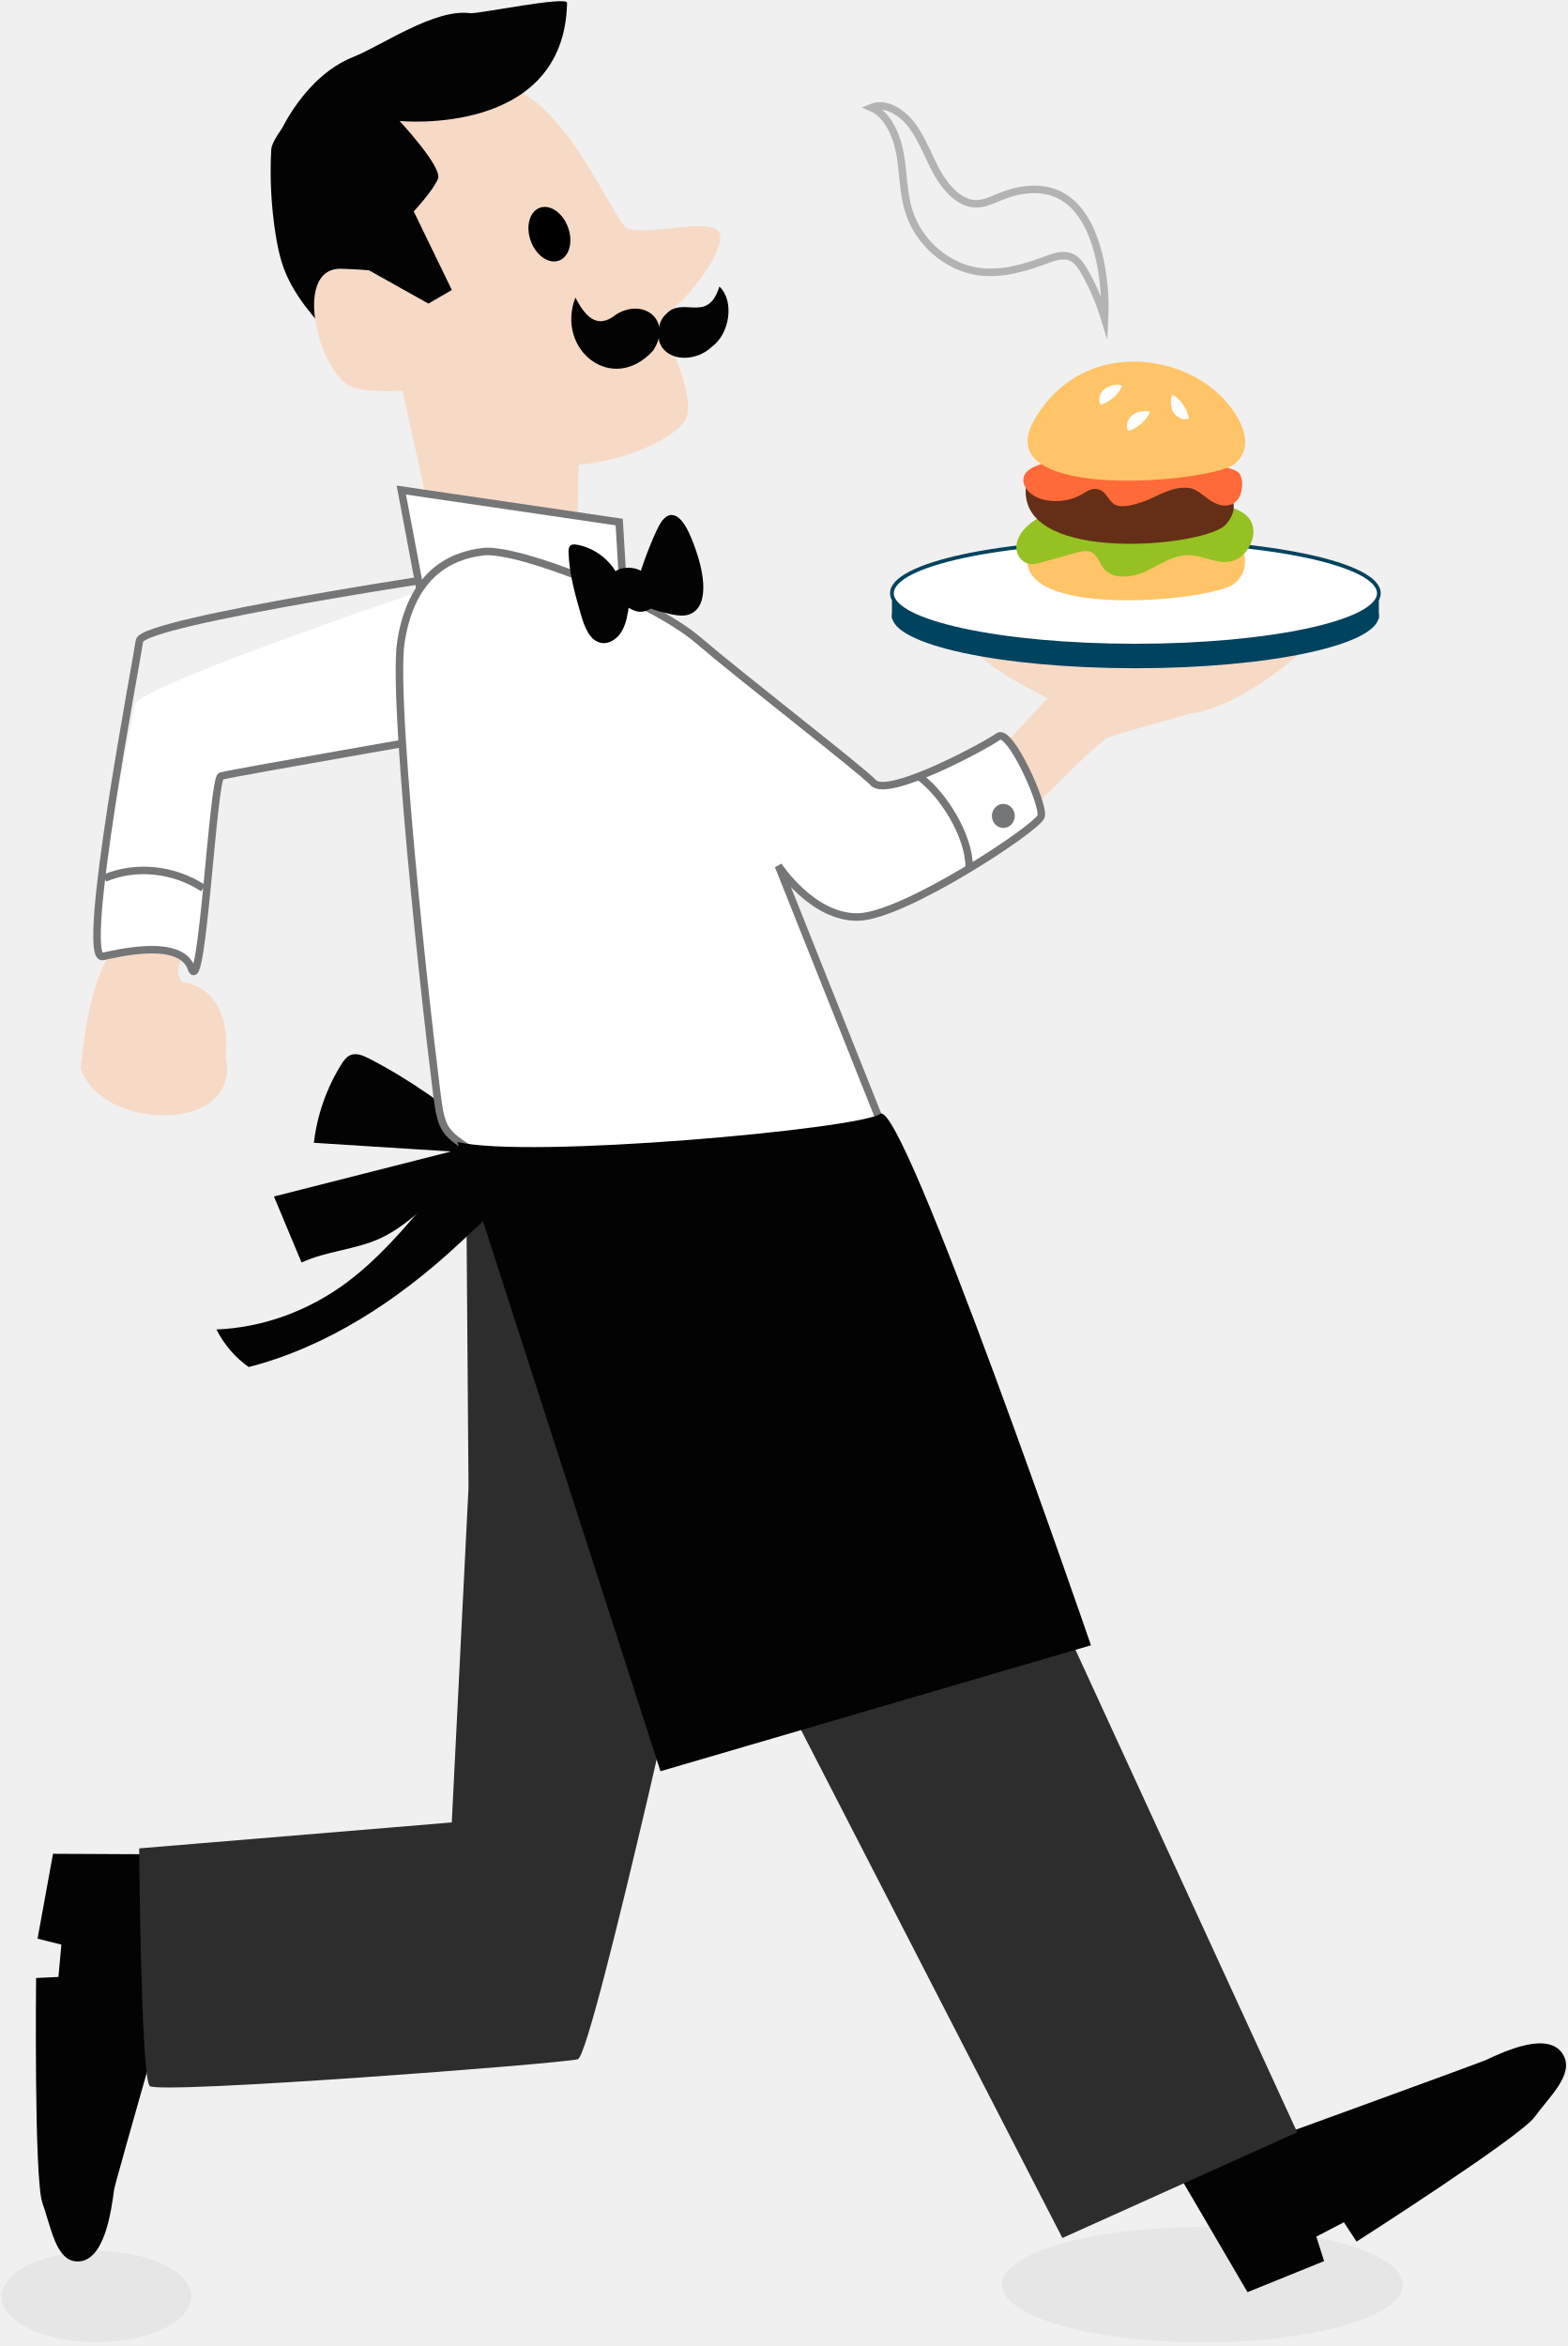
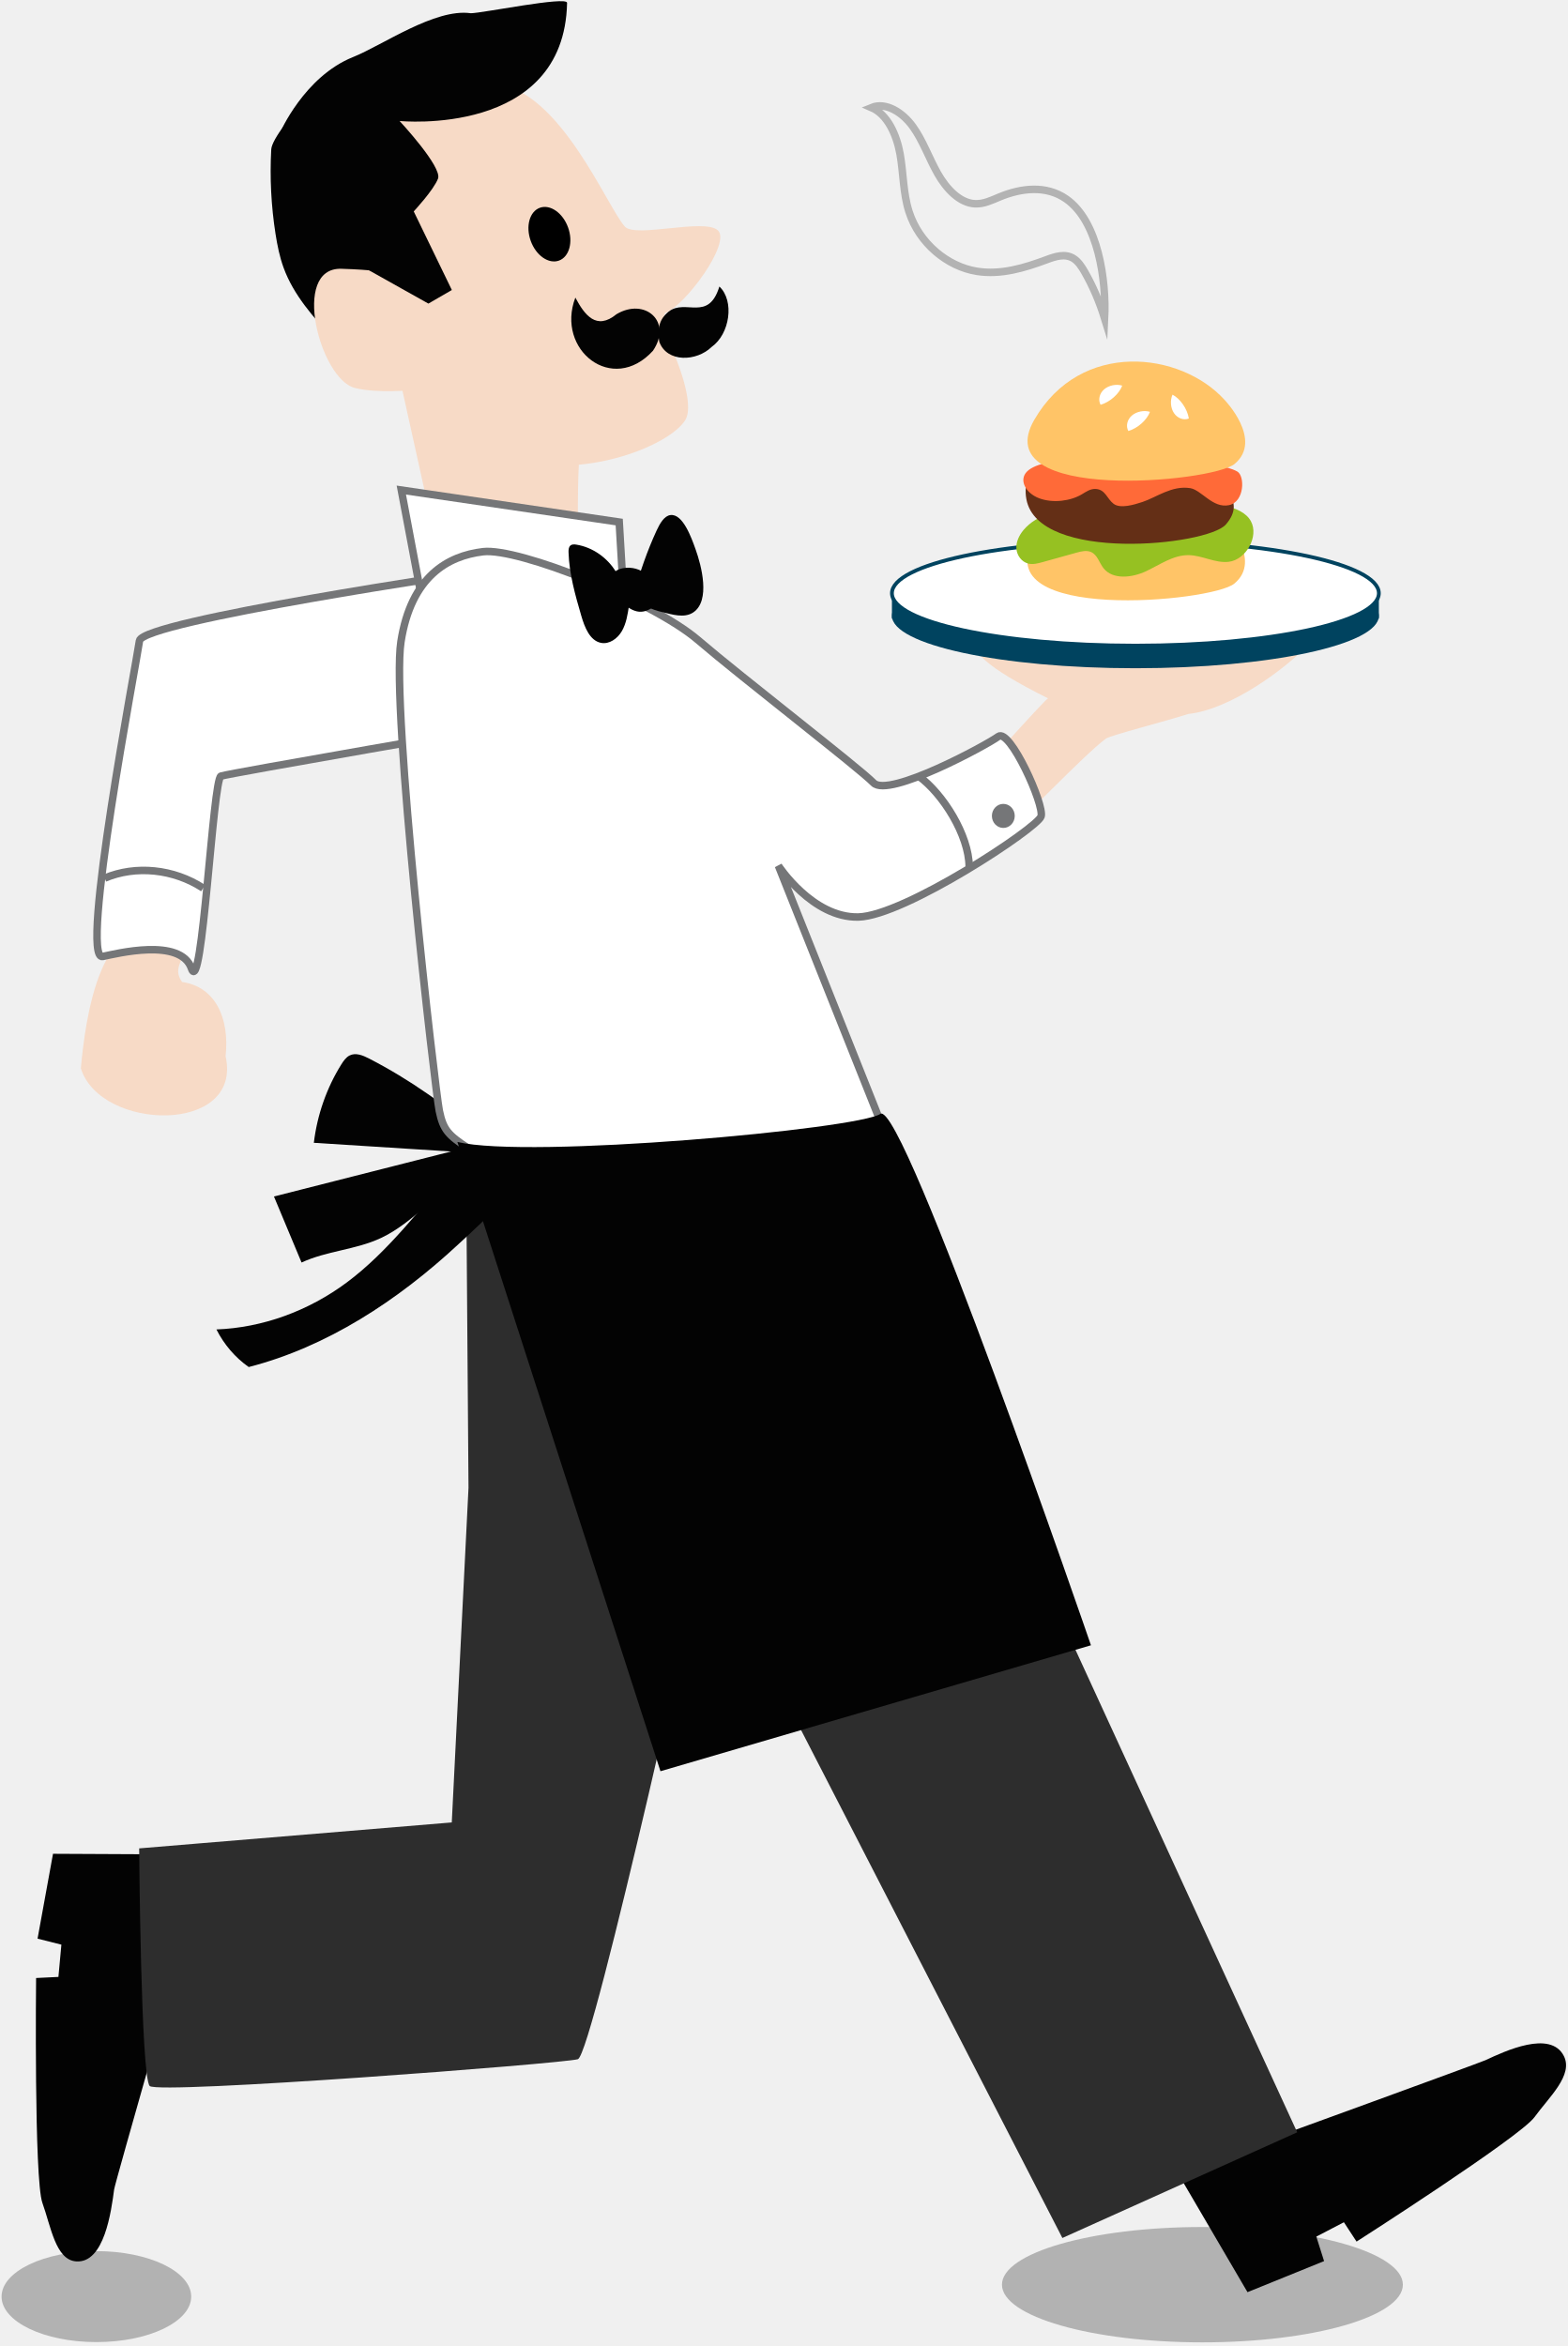
- <svg xmlns="http://www.w3.org/2000/svg" width="100%" height="100%" viewBox="0 0 417 624" version="1.1" xml:space="preserve" style="fill-rule:evenodd;clip-rule:evenodd;stroke-miterlimit:10;">
-   <g>
-     <ellipse cx="319.84" cy="607.69" rx="53.32" ry="15.34" style="fill:#e6e6e6;" />
-     <ellipse cx="25.64" cy="610.86" rx="25.22" ry="12.1" style="fill:#e6e6e6;" />
-     <path d="M153.3,91.12l1.29,13.12c0,-0 4.94,-0.54 5.45,4.56c0.5,5.1 -2.37,7.63 -4.84,7.9c-2.47,0.27 -1.12,41.61 -1.12,41.61l-34.7,1.33l-15.27,-69.03l49.19,0.51Z" style="fill:#f7dac6;fill-rule:nonzero;" />
-     <path d="M21.51,284.17c5.19,16.73 43.12,17.67 38.5,-3.22c1.11,-10.24 -2.82,-18.53 -11.56,-19.75c-3.76,-5.21 4.31,-7.12 -3.11,-11.21c-18.52,-11.09 -22.76,21.83 -23.83,34.18Z" style="fill:#f7dac6;fill-rule:nonzero;" />
-     <path d="M316.08,189.9c10.92,-1.12 25.79,-11.71 32.83,-19.36c-14.27,2.68 -136.38,-17.68 -70.12,15.21c-0.4,-0.2 -22.76,24.57 -23.45,26.21c-1.37,3.26 6.46,14.01 9.39,12.17c5.87,-4.45 23.41,-23.24 29.44,-27.67c1.18,-0.87 15.51,-4.5 21.91,-6.56Z" style="fill:#f7dac6;fill-rule:nonzero;" />
-     <path d="M127.48,151.96c0,0 -90.89,30.2 -91.61,35.47c-0.71,5.27 -14.84,68.25 -8.56,66.98c3.58,-0.73 20.76,-5.12 23.62,3.19c2.86,8.31 5.7,-50.43 7.85,-51.17c2.15,-0.74 77.3,-13.73 77.3,-13.73l-8.6,-40.74Z" style="fill:#fff;fill-rule:nonzero;" />
-     <path d="M127.48,151.96c0,0 -89.66,13.2 -90.38,18.47c-0.71,5.27 -16.07,85.26 -9.79,83.98c3.58,-0.73 20.76,-5.12 23.62,3.19c2.86,8.31 5.7,-50.43 7.85,-51.17c2.15,-0.74 77.3,-13.73 77.3,-13.73l-8.6,-40.74Z" style="fill:none;fill-rule:nonzero;stroke:#757678;stroke-width:2px;" />
-     <path d="M314.62,580.28l17.21,29.4l20.37,-8.26l-2.06,-6.51l7.33,-3.83l3.37,5.15c-0,0 43.51,-27.83 47.34,-33.12c3.83,-5.29 10.39,-11.15 7.79,-16.26c-3.55,-6.97 -15.7,-1.27 -20.77,1.1c-1.54,0.72 -61.49,22.51 -61.49,22.51l-19.09,9.82Z" style="fill:#030303;fill-rule:nonzero;" />
-     <path d="M46.89,493.24l-32.79,-0.16l-4.11,22.57l6.34,1.6l-0.79,8.58l-5.94,0.29c0,-0 -0.57,53.6 1.68,59.82c2.25,6.22 3.49,15.18 8.99,15.56c7.49,0.52 9.32,-13.37 10.09,-19.14c0.23,-1.76 19.4,-68.62 19.4,-68.62l-2.87,-20.5Z" style="fill:#030303;fill-rule:nonzero;" />
-     <path d="M345.05,567.16l-93.31,-203.04l-54.54,65.18l85.39,165.97l62.46,-28.11Z" style="fill:#2d2d2d;fill-rule:nonzero;" />
-     <path d="M54.04,236.23c-7.86,-5.13 -17.93,-6.15 -26.2,-2.66" style="fill:none;fill-rule:nonzero;stroke:#757678;stroke-width:2px;" />
-     <path d="M188.33,407.73c0,0 -30.61,138.82 -34.63,139.99c-4.02,1.17 -111.49,9.39 -113.87,7.13c-2.37,-2.26 -2.81,-63.21 -2.81,-63.21l83.15,-6.9l4.45,-89l-0.58,-76.84l45.23,6.65l19.06,82.18Z" style="fill:#2d2d2d;fill-rule:nonzero;" />
-     <path d="M80.47,27.95c-2.15,1.62 -8.17,9.01 -8.32,11.79c-0.41,7.51 -0.02,15.07 1.14,22.49c0.48,3.05 1.09,6.09 2.14,8.97c2.67,7.33 7.97,13.2 13.14,18.85c1.33,1.45 2.71,2.95 4.48,3.73c2.89,1.28 6.21,0.42 9.14,-0.75c0.49,-0.2 1,-0.41 1.38,-0.79c0.57,-0.57 0.79,-1.43 0.9,-2.25c0.81,-5.91 2.34,-15.01 -0.88,-19.92c-3.26,-4.97 -7.18,-10.88 -10.44,-15.85c-3.81,-5.8 -4.34,-9.31 -8.39,-14.91c-2.2,-3.02 -6.5,-8.34 -4.29,-11.36Z" style="fill:#030303;fill-rule:nonzero;" />
-     <path d="M131.72,22.23c17.32,1.84 29.63,32.58 34.47,38.02c2.8,3.15 21.18,-2.29 24.76,1.02c3.58,3.31 -8.6,19.97 -14.03,21.99c-0.8,0.3 2.32,10.71 2.32,10.71c0,-0 5.86,13.29 3.01,17.81c-4.34,6.89 -27.37,16 -46.01,10.22c-13.2,-4.09 -24.82,-0.09 -28.4,-16.48c-3.57,-16.39 2,-1.77 2,-1.77c0,-0 -9.59,0.96 -15.51,-0.58c-9.15,-2.38 -17.08,-32.1 -3.51,-31.68c8.47,0.26 10.95,0.89 10.95,0.89c0,-0 -17.21,-22.05 -18.37,-32.21c-1.16,-10.14 43.47,-18.45 48.32,-17.94Z" style="fill:#f7dac6;fill-rule:nonzero;" />
-     <path d="M143.599,55.264c2.74,-0.991 6.104,1.352 7.506,5.229c1.402,3.877 0.315,7.829 -2.425,8.821c-2.74,0.991 -6.104,-1.352 -7.506,-5.23c-1.402,-3.877 -0.315,-7.829 2.425,-8.82Z" />
-     <path d="M98.18,281.56c-1.64,-0.84 -3.56,-1.66 -5.21,-0.81c-0.94,0.49 -1.6,1.44 -2.19,2.38c-3.88,6.21 -6.41,13.41 -7.3,20.84c12.17,0.77 24.33,1.54 36.5,2.31c-15.7,3.99 -31.41,7.98 -47.11,11.97c2.45,5.85 4.89,11.71 7.34,17.56c6.74,-3.12 14.37,-3.36 21.1,-6.51c4.41,-2.06 8.26,-5.27 11.99,-8.51c3.57,-3.1 7.72,-5.8 11.1,-9.1c8.39,-8.19 -5.2,-16.92 -10.63,-20.72c-5.01,-3.49 -10.22,-6.64 -15.59,-9.41Z" style="fill:#030303;fill-rule:nonzero;" />
-     <path d="M92.3,341.07c-10.26,7.66 -22.54,12.09 -34.73,12.54c2.03,4.03 5,7.48 8.59,10c20.74,-5.32 39.61,-17.64 55.79,-32.68c4.05,-3.77 8.51,-7.69 11.97,-12.08c1.86,-2.36 2.03,-5.04 0.97,-7.69c-0.98,-2.44 -3.02,-4.87 -5.56,-5.49c-3.67,-0.9 -6.11,2.94 -8.42,5.51c-9.22,10.26 -17.59,21.67 -28.61,29.89Z" style="fill:#030303;fill-rule:nonzero;" />
-     <ellipse cx="302.01" cy="163.8" rx="64.76" ry="13.94" style="fill:#00435f;" />
-     <rect x="237.25" y="156.39" width="129.52" height="8.17" style="fill:#00435f;" />
-     <ellipse cx="302.01" cy="157.79" rx="64.76" ry="13.94" style="fill:#fff;stroke:#00435f;stroke-width:1px;" />
-     <path d="M93.9,15.18c7.86,-3.14 21.77,-13.02 31.33,-11.66c2.77,0.03 25.65,-4.63 25.61,-2.76c-0.73,35.81 -44.55,31.42 -44.55,31.42c0,-0 11.42,12.26 10.22,15.34c-1.2,3.08 -6.46,8.71 -6.46,8.71l10.14,20.91l-6.24,3.61l-18.26,-10.23l-21.23,-35.2c0.01,0 6.45,-14.94 19.44,-20.14Z" style="fill:#030303;fill-rule:nonzero;" />
-     <g>
-       <path d="M325.66,138.17c-11.65,-12.83 -38.27,-16.07 -50.62,5.34c-12.79,22.19 47.32,16.64 53.27,11.73c7.71,-6.35 -2.65,-17.07 -2.65,-17.07Z" style="fill:#ffc467;fill-rule:nonzero;" />
-       <path d="M326.83,149.43c-3.61,0.42 -7.04,-1.73 -10.68,-1.77c-4.1,-0.04 -7.63,2.55 -11.31,4.28c-3.68,1.73 -8.81,2.33 -11.29,-0.78c-1.16,-1.45 -1.61,-3.59 -3.36,-4.34c-1.19,-0.51 -2.58,-0.17 -3.84,0.18c-3.01,0.84 -6.01,1.67 -9.02,2.51c-1.23,0.34 -2.53,0.69 -3.78,0.4c-1.82,-0.43 -3.07,-2.2 -3.19,-3.99c-0.12,-1.79 0.72,-3.54 1.89,-4.94c3.59,-4.28 9.77,-5.5 15.45,-6.17c9.68,-1.15 19.45,-1.53 29.19,-1.14c4.57,0.18 13.38,0.36 15.85,4.98c2.17,4.03 -1.28,10.24 -5.91,10.78Z" style="fill:#96c122;fill-rule:nonzero;" />
-       <path d="M323.69,128.47c-11.42,-8.16 -54.2,-14.34 -50.67,4.35c3.2,16.93 48.05,12.31 53.02,6.72c5.92,-6.65 -2.35,-11.07 -2.35,-11.07Z" style="fill:#642f16;fill-rule:nonzero;" />
-       <path d="M303.91,133.51c-2.29,0.76 -5.9,1.84 -7.69,0.5c-1.75,-1.31 -2.15,-3.76 -4.68,-3.95c-1.51,-0.11 -2.65,0.75 -3.76,1.41c-2.99,1.8 -7.68,2.43 -11.34,1.07c-3.66,-1.36 -5.51,-4.9 -3.24,-7.14c4.56,-4.5 22.81,-3.18 29.83,-2.5c7.1,0.69 20.43,-0.58 26.06,2.5c2.09,1.15 1.97,8.09 -2.17,8.96c-4.35,0.92 -7.32,-4.04 -10.33,-4.52c-4.88,-0.77 -8.95,2.43 -12.68,3.67Z" style="fill:#ff6a38;fill-rule:nonzero;" />
-       <path d="M325.72,106.35c-11.65,-12.83 -38.27,-16.07 -50.62,5.34c-12.79,22.19 47.32,16.64 53.27,11.73c7.7,-6.36 -2.65,-17.07 -2.65,-17.07Z" style="fill:#ffc467;fill-rule:nonzero;" />
-       <path d="M311.87,104.97c2.03,1.04 3.94,3.73 4.36,6.35c-1.38,0.54 -3.02,-0.06 -3.95,-1.43c-0.93,-1.38 -1.08,-3.44 -0.37,-4.98" style="fill:#fff;fill-rule:nonzero;" />
-       <path d="M305.89,109.53c-0.78,2.14 -3.21,4.37 -5.76,5.11c-0.7,-1.3 -0.32,-3.01 0.93,-4.1c1.25,-1.09 3.28,-1.5 4.89,-0.98" style="fill:#fff;fill-rule:nonzero;" />
-       <path d="M298.51,102.56c-0.78,2.14 -3.21,4.37 -5.76,5.11c-0.7,-1.3 -0.32,-3.01 0.93,-4.1c1.25,-1.09 3.28,-1.5 4.89,-0.98" style="fill:#fff;fill-rule:nonzero;" />
-     </g>
-     <path d="M283.62,52.93c-5.37,-3.76 -12.05,-2.88 -17.64,-0.58c-2.13,0.88 -4.27,1.95 -6.6,1.85c-4.12,-0.18 -7.68,-4 -9.99,-8.09c-2.31,-4.09 -3.88,-8.7 -6.6,-12.47c-2.72,-3.77 -7.21,-6.59 -10.98,-5.03c4.3,1.84 6.71,7.31 7.61,12.39c0.9,5.08 0.79,10.34 2.36,15.27c2.7,8.51 10.3,14.65 18.03,15.89c6.38,1.03 12.64,-0.87 18.57,-3.08c2.3,-0.86 4.93,-1.74 7.17,-0.33c1.28,0.8 2.19,2.21 2.99,3.61c2.21,3.86 3.95,8.01 5.28,12.31c0.5,-10.01 -1.64,-25.75 -10.2,-31.74Z" style="fill:none;fill-rule:nonzero;stroke:#b3b3b3;stroke-width:2px;" />
-     <path d="M164.71,138.86l-57.96,-8.51l5.52,29.29l54.34,11.36l-1.9,-32.14Z" style="fill:#fff;fill-rule:nonzero;stroke:#757678;stroke-width:2px;" />
-     <path d="M232.76,310.22c-7.27,1.29 -102.5,-1.86 -107.98,-5.44c-5.48,-3.58 -6.81,-4.94 -7.87,-10.05c-1.06,-5.1 -12.97,-106.72 -10.26,-124.06c2.71,-17.34 12.44,-22.81 21.85,-23.93c9.41,-1.11 44.97,13.07 57.13,23.47c12.16,10.4 42.79,32.93 46.8,37.02c4.01,4.09 30.17,-10.08 33.2,-12.34c3.03,-2.26 12.23,19.21 11.29,22.26c-0.94,3.06 -36.4,26.5 -48.62,26.76c-12.22,0.26 -21.25,-13.64 -21.25,-13.64l29.77,77.41l-4.06,2.54Z" style="fill:#fff;fill-rule:nonzero;" />
-     <path d="M232.76,310.22c-7.27,1.29 -102.55,-1.11 -108.03,-4.69c-5.48,-3.58 -6.81,-4.94 -7.87,-10.05c-1.06,-5.1 -12.92,-107.47 -10.21,-124.81c2.71,-17.34 12.44,-22.81 21.85,-23.93c9.41,-1.11 44.97,13.07 57.13,23.47c12.16,10.4 42.72,33.93 46.73,38.02c4.01,4.09 30.17,-10.08 33.2,-12.34c3.04,-2.26 12.3,18.2 11.36,21.26c-0.94,3.06 -36.4,26.5 -48.62,26.76c-12.22,0.26 -21.25,-13.64 -21.25,-13.64l30.87,77.41l-5.16,2.54Z" style="fill:none;fill-rule:nonzero;stroke:#757678;stroke-width:2px;" />
-     <path d="M257.8,230.49c-0.09,-8.34 -6.93,-19.31 -13.46,-24.07" style="fill:none;fill-rule:nonzero;stroke:#757678;stroke-width:2px;" />
-     <ellipse cx="266.88" cy="217.02" rx="3.04" ry="3.2" style="fill:#757678;" />
-     <path d="M290.19,437.62l-114.51,33.5l-54.02,-167.38c19.04,4.57 106.47,-3.42 112.51,-7.46c6.04,-4.04 56.02,141.34 56.02,141.34Z" style="fill:#030303;fill-rule:nonzero;" />
-     <g>
-       <path d="M178.33,137c-1.66,0.21 -2.82,2.26 -3.69,4.14c-2.48,5.4 -4.5,11.12 -6.04,17.04c1.9,2.84 4.8,3.99 7.6,4.64c2.48,0.58 5.79,1.7 8.21,0.07c4.62,-3.11 2.17,-12.44 0.62,-16.76c-1.11,-3.11 -3.4,-9.55 -6.7,-9.13Z" style="fill:#030303;fill-rule:nonzero;" />
-       <path d="M173.26,159.64c1.09,-2.13 0.47,-4.98 -1.17,-6.65c-1.64,-1.67 -4.09,-2.26 -6.33,-1.87c-1.47,0.25 -3.09,1.16 -3.28,2.74c-0.1,0.84 0.23,1.66 0.59,2.41c1.36,2.86 3.43,5.69 6.37,6.35c2.94,0.66 6.5,-2.11 5.77,-5.22" style="fill:#030303;fill-rule:nonzero;" />
-       <path d="M163.94,152.26c-2.34,-3.94 -6.33,-6.71 -10.65,-7.4c-0.55,-0.09 -1.16,-0.12 -1.58,0.26c-0.46,0.42 -0.5,1.16 -0.48,1.8c0.18,5.76 1.78,11.34 3.38,16.84c0.89,3.07 2.28,6.64 5.24,7.23c2.19,0.44 4.39,-1.1 5.56,-3.12c1.17,-2.02 1.55,-4.44 1.9,-6.79c0.42,-2.85 -1.92,-6.37 -3.37,-8.82Z" style="fill:#030303;fill-rule:nonzero;" />
-     </g>
-     <g>
-       <path d="M189.28,92.29c-3.97,3.87 -11.85,4.24 -13.91,-1.37c-0.94,-5.29 1.47,-7.14 2.49,-8.04c4.48,-3.51 10.58,2.84 13.49,-6.67c4.08,3.82 2.8,12.63 -2.07,16.08Z" style="fill:#030303;fill-rule:nonzero;" />
-       <path d="M173.69,93.29c-10.76,11.81 -25.94,-0.24 -20.65,-14.13c2.48,4.65 5.59,8.8 10.95,4.41c7.52,-4.48 14.96,1.92 9.7,9.72Z" style="fill:#030303;fill-rule:nonzero;" />
-     </g>
-   </g>
+ <svg xmlns="http://www.w3.org/2000/svg" viewBox="0 0 417 624" xml:space="preserve" style="fill-rule:evenodd;clip-rule:evenodd;stroke-miterlimit:10">
+   <ellipse cx="319.84" cy="607.69" rx="53.32" ry="15.34" style="fill:#222; opacity:0.3;" />
+   <ellipse cx="25.64" cy="610.86" rx="25.22" ry="12.1" style="fill:#222; opacity:0.3;" />
+   <path d="m153.3 91.12 1.29 13.12s4.94-.54 5.45 4.56c.5 5.1-2.37 7.63-4.84 7.9-2.47.27-1.12 41.61-1.12 41.61l-34.7 1.33-15.27-69.03 49.19.51ZM21.51 284.17c5.19 16.73 43.12 17.67 38.5-3.22 1.11-10.24-2.82-18.53-11.56-19.75-3.76-5.21 4.31-7.12-3.11-11.21-18.52-11.09-22.76 21.83-23.83 34.18ZM316.08 189.9c10.92-1.12 25.79-11.71 32.83-19.36-14.27 2.68-136.38-17.68-70.12 15.21-.4-.2-22.76 24.57-23.45 26.21-1.37 3.26 6.46 14.01 9.39 12.17 5.87-4.45 23.41-23.24 29.44-27.67 1.18-.87 15.51-4.5 21.91-6.56Z" style="fill:#f7dac6;fill-rule:nonzero" />
+   <path d="M127.48 151.96s-89.66 13.2-90.38 18.47c-.71 5.27-16.07 85.26-9.79 83.98 3.58-.73 20.76-5.12 23.62 3.19 2.86 8.31 5.7-50.43 7.85-51.17 2.15-.74 77.3-13.73 77.3-13.73l-8.6-40.74Z" style="fill:#fff;fill-rule:nonzero" />
+   <path d="M127.48 151.96s-89.66 13.2-90.38 18.47c-.71 5.27-16.07 85.26-9.79 83.98 3.58-.73 20.76-5.12 23.62 3.19 2.86 8.31 5.7-50.43 7.85-51.17 2.15-.74 77.3-13.73 77.3-13.73l-8.6-40.74Z" style="fill:none;fill-rule:nonzero;stroke:#757678;stroke-width:2px" />
+   <path d="m314.62 580.28 17.21 29.4 20.37-8.26-2.06-6.51 7.33-3.83 3.37 5.15s43.51-27.83 47.34-33.12c3.83-5.29 10.39-11.15 7.79-16.26-3.55-6.97-15.7-1.27-20.77 1.1-1.54.72-61.49 22.51-61.49 22.51l-19.09 9.82ZM46.89 493.24l-32.79-.16-4.11 22.57 6.34 1.6-.79 8.58-5.94.29s-.57 53.6 1.68 59.82c2.25 6.22 3.49 15.18 8.99 15.56 7.49.52 9.32-13.37 10.09-19.14.23-1.76 19.4-68.62 19.4-68.62l-2.87-20.5Z" style="fill:#030303;fill-rule:nonzero" />
+   <path d="m345.05 567.16-93.31-203.04-54.54 65.18 85.39 165.97 62.46-28.11Z" style="fill:#2d2d2d;fill-rule:nonzero" />
+   <path d="M54.04 236.23c-7.86-5.13-17.93-6.15-26.2-2.66" style="fill:none;fill-rule:nonzero;stroke:#757678;stroke-width:2px" />
+   <path d="M188.33 407.73s-30.61 138.82-34.63 139.99c-4.02 1.17-111.49 9.39-113.87 7.13-2.37-2.26-2.81-63.21-2.81-63.21l83.15-6.9 4.45-89-.58-76.84 45.23 6.65 19.06 82.18Z" style="fill:#2d2d2d;fill-rule:nonzero" />
+   <path d="M80.47 27.95c-2.15 1.62-8.17 9.01-8.32 11.79-.41 7.51-.02 15.07 1.14 22.49.48 3.05 1.09 6.09 2.14 8.97 2.67 7.33 7.97 13.2 13.14 18.85 1.33 1.45 2.71 2.95 4.48 3.73 2.89 1.28 6.21.42 9.14-.75.49-.2 1-.41 1.38-.79.57-.57.79-1.43.9-2.25.81-5.91 2.34-15.01-.88-19.92-3.26-4.97-7.18-10.88-10.44-15.85-3.81-5.8-4.34-9.31-8.39-14.91-2.2-3.02-6.5-8.34-4.29-11.36Z" style="fill:#030303;fill-rule:nonzero" />
+   <path d="M131.72 22.23c17.32 1.84 29.63 32.58 34.47 38.02 2.8 3.15 21.18-2.29 24.76 1.02 3.58 3.31-8.6 19.97-14.03 21.99-.8.3 2.32 10.71 2.32 10.71s5.86 13.29 3.01 17.81c-4.34 6.89-27.37 16-46.01 10.22-13.2-4.09-24.82-.09-28.4-16.48-3.57-16.39 2-1.77 2-1.77s-9.59.96-15.51-.58c-9.15-2.38-17.08-32.1-3.51-31.68 8.47.26 10.95.89 10.95.89S84.56 50.33 83.4 40.17c-1.16-10.14 43.47-18.45 48.32-17.94Z" style="fill:#f7dac6;fill-rule:nonzero" />
+   <path d="M143.599 55.264c2.74-.991 6.104 1.352 7.506 5.229 1.402 3.877.315 7.829-2.425 8.821-2.74.991-6.104-1.352-7.506-5.23-1.402-3.877-.315-7.829 2.425-8.82Z" />
+   <path d="M98.18 281.56c-1.64-.84-3.56-1.66-5.21-.81-.94.49-1.6 1.44-2.19 2.38-3.88 6.21-6.41 13.41-7.3 20.84l36.5 2.31-47.11 11.97c2.45 5.85 4.89 11.71 7.34 17.56 6.74-3.12 14.37-3.36 21.1-6.51 4.41-2.06 8.26-5.27 11.99-8.51 3.57-3.1 7.72-5.8 11.1-9.1 8.39-8.19-5.2-16.92-10.63-20.72-5.01-3.49-10.22-6.64-15.59-9.41Z" style="fill:#030303;fill-rule:nonzero" />
+   <path d="M92.3 341.07c-10.26 7.66-22.54 12.09-34.73 12.54 2.03 4.03 5 7.48 8.59 10 20.74-5.32 39.61-17.64 55.79-32.68 4.05-3.77 8.51-7.69 11.97-12.08 1.86-2.36 2.03-5.04.97-7.69-.98-2.44-3.02-4.87-5.56-5.49-3.67-.9-6.11 2.94-8.42 5.51-9.22 10.26-17.59 21.67-28.61 29.89Z" style="fill:#030303;fill-rule:nonzero" />
+   <ellipse cx="302.01" cy="163.8" rx="64.76" ry="13.94" style="fill:#00435f" />
+   <path style="fill:#00435f" d="M237.25 156.39h129.52v8.17H237.25z" />
+   <ellipse cx="302.01" cy="157.79" rx="64.76" ry="13.94" style="fill:#fff;stroke:#00435f;stroke-width:1px" />
+   <path d="M93.9 15.18c7.86-3.14 21.77-13.02 31.33-11.66 2.77.03 25.65-4.63 25.61-2.76-.73 35.81-44.55 31.42-44.55 31.42s11.42 12.26 10.22 15.34c-1.2 3.08-6.46 8.71-6.46 8.71l10.14 20.91-6.24 3.61-18.26-10.23-21.23-35.2c.01 0 6.45-14.94 19.44-20.14Z" style="fill:#030303;fill-rule:nonzero" />
+   <path d="M325.66 138.17c-11.65-12.83-38.27-16.07-50.62 5.34-12.79 22.19 47.32 16.64 53.27 11.73 7.71-6.35-2.65-17.07-2.65-17.07Z" style="fill:#ffc467;fill-rule:nonzero" />
+   <path d="M326.83 149.43c-3.61.42-7.04-1.73-10.68-1.77-4.1-.04-7.63 2.55-11.31 4.28-3.68 1.73-8.81 2.33-11.29-.78-1.16-1.45-1.61-3.59-3.36-4.34-1.19-.51-2.58-.17-3.84.18-3.01.84-6.01 1.67-9.02 2.51-1.23.34-2.53.69-3.78.4-1.82-.43-3.07-2.2-3.19-3.99-.12-1.79.72-3.54 1.89-4.94 3.59-4.28 9.77-5.5 15.45-6.17 9.68-1.15 19.45-1.53 29.19-1.14 4.57.18 13.38.36 15.85 4.98 2.17 4.03-1.28 10.24-5.91 10.78Z" style="fill:#96c122;fill-rule:nonzero" />
+   <path d="M323.69 128.47c-11.42-8.16-54.2-14.34-50.67 4.35 3.2 16.93 48.05 12.31 53.02 6.72 5.92-6.65-2.35-11.07-2.35-11.07Z" style="fill:#642f16;fill-rule:nonzero" />
+   <path d="M303.91 133.51c-2.29.76-5.9 1.84-7.69.5-1.75-1.31-2.15-3.76-4.68-3.95-1.51-.11-2.65.75-3.76 1.41-2.99 1.8-7.68 2.43-11.34 1.07s-5.51-4.9-3.24-7.14c4.56-4.5 22.81-3.18 29.83-2.5 7.1.69 20.43-.58 26.06 2.5 2.09 1.15 1.97 8.09-2.17 8.96-4.35.92-7.32-4.04-10.33-4.52-4.88-.77-8.95 2.43-12.68 3.67Z" style="fill:#ff6a38;fill-rule:nonzero" />
+   <path d="M325.72 106.35c-11.65-12.83-38.27-16.07-50.62 5.34-12.79 22.19 47.32 16.64 53.27 11.73 7.7-6.36-2.65-17.07-2.65-17.07Z" style="fill:#ffc467;fill-rule:nonzero" />
+   <path d="M311.87 104.97c2.03 1.04 3.94 3.73 4.36 6.35-1.38.54-3.02-.06-3.95-1.43-.93-1.38-1.08-3.44-.37-4.98M305.89 109.53c-.78 2.14-3.21 4.37-5.76 5.11-.7-1.3-.32-3.01.93-4.1 1.25-1.09 3.28-1.5 4.89-.98M298.51 102.56c-.78 2.14-3.21 4.37-5.76 5.11-.7-1.3-.32-3.01.93-4.1 1.25-1.09 3.28-1.5 4.89-.98" style="fill:#fff;fill-rule:nonzero" />
+   <path d="M283.62 52.93c-5.37-3.76-12.05-2.88-17.64-.58-2.13.88-4.27 1.95-6.6 1.85-4.12-.18-7.68-4-9.99-8.09-2.31-4.09-3.88-8.7-6.6-12.47-2.72-3.77-7.21-6.59-10.98-5.03 4.3 1.84 6.71 7.31 7.61 12.39.9 5.08.79 10.34 2.36 15.27 2.7 8.51 10.3 14.65 18.03 15.89 6.38 1.03 12.64-.87 18.57-3.08 2.3-.86 4.93-1.74 7.17-.33 1.28.8 2.19 2.21 2.99 3.61 2.21 3.86 3.95 8.01 5.28 12.31.5-10.01-1.64-25.75-10.2-31.74Z" style="fill:none;fill-rule:nonzero;stroke:#b3b3b3;stroke-width:2px" />
+   <path d="m164.71 138.86-57.96-8.51 5.52 29.29L166.61 171l-1.9-32.14Z" style="fill:#fff;fill-rule:nonzero;stroke:#757678;stroke-width:2px" />
+   <path d="M232.76 310.22c-7.27 1.29-102.5-1.86-107.98-5.44-5.48-3.58-6.81-4.94-7.87-10.05-1.06-5.1-12.97-106.72-10.26-124.06 2.71-17.34 12.44-22.81 21.85-23.93 9.41-1.11 44.97 13.07 57.13 23.47 12.16 10.4 42.79 32.93 46.8 37.02 4.01 4.09 30.17-10.08 33.2-12.34 3.03-2.26 12.23 19.21 11.29 22.26-.94 3.06-36.4 26.5-48.62 26.76-12.22.26-21.25-13.64-21.25-13.64l29.77 77.41-4.06 2.54Z" style="fill:#fff;fill-rule:nonzero" />
+   <path d="M232.76 310.22c-7.27 1.29-102.55-1.11-108.03-4.69-5.48-3.58-6.81-4.94-7.87-10.05-1.06-5.1-12.92-107.47-10.21-124.81 2.71-17.34 12.44-22.81 21.85-23.93 9.41-1.11 44.97 13.07 57.13 23.47 12.16 10.4 42.72 33.93 46.73 38.02 4.01 4.09 30.17-10.08 33.2-12.34 3.04-2.26 12.3 18.2 11.36 21.26-.94 3.06-36.4 26.5-48.62 26.76-12.22.26-21.25-13.64-21.25-13.64l30.87 77.41-5.16 2.54Z" style="fill:none;fill-rule:nonzero;stroke:#757678;stroke-width:2px" />
+   <path d="M257.8 230.49c-.09-8.34-6.93-19.31-13.46-24.07" style="fill:none;fill-rule:nonzero;stroke:#757678;stroke-width:2px" />
+   <ellipse cx="266.88" cy="217.02" rx="3.04" ry="3.2" style="fill:#757678" />
+   <path d="m290.19 437.62-114.51 33.5-54.02-167.38c19.04 4.57 106.47-3.42 112.51-7.46 6.04-4.04 56.02 141.34 56.02 141.34ZM178.33 137c-1.66.21-2.82 2.26-3.69 4.14-2.48 5.4-4.5 11.12-6.04 17.04 1.9 2.84 4.8 3.99 7.6 4.64 2.48.58 5.79 1.7 8.21.07 4.62-3.11 2.17-12.44.62-16.76-1.11-3.11-3.4-9.55-6.7-9.13Z" style="fill:#030303;fill-rule:nonzero" />
+   <path d="M173.26 159.64c1.09-2.13.47-4.98-1.17-6.65s-4.09-2.26-6.33-1.87c-1.47.25-3.09 1.16-3.28 2.74-.1.84.23 1.66.59 2.41 1.36 2.86 3.43 5.69 6.37 6.35 2.94.66 6.5-2.11 5.77-5.22" style="fill:#030303;fill-rule:nonzero" />
+   <path d="M163.94 152.26c-2.34-3.94-6.33-6.71-10.65-7.4-.55-.09-1.16-.12-1.58.26-.46.42-.5 1.16-.48 1.8.18 5.76 1.78 11.34 3.38 16.84.89 3.07 2.28 6.64 5.24 7.23 2.19.44 4.39-1.1 5.56-3.12s1.55-4.44 1.9-6.79c.42-2.85-1.92-6.37-3.37-8.82ZM189.28 92.29c-3.97 3.87-11.85 4.24-13.91-1.37-.94-5.29 1.47-7.14 2.49-8.04 4.48-3.51 10.58 2.84 13.49-6.67 4.08 3.82 2.8 12.63-2.07 16.08Z" style="fill:#030303;fill-rule:nonzero" />
+   <path d="M173.69 93.29c-10.76 11.81-25.94-.24-20.65-14.13 2.48 4.65 5.59 8.8 10.95 4.41 7.52-4.48 14.96 1.92 9.7 9.72Z" style="fill:#030303;fill-rule:nonzero" />
</svg>
